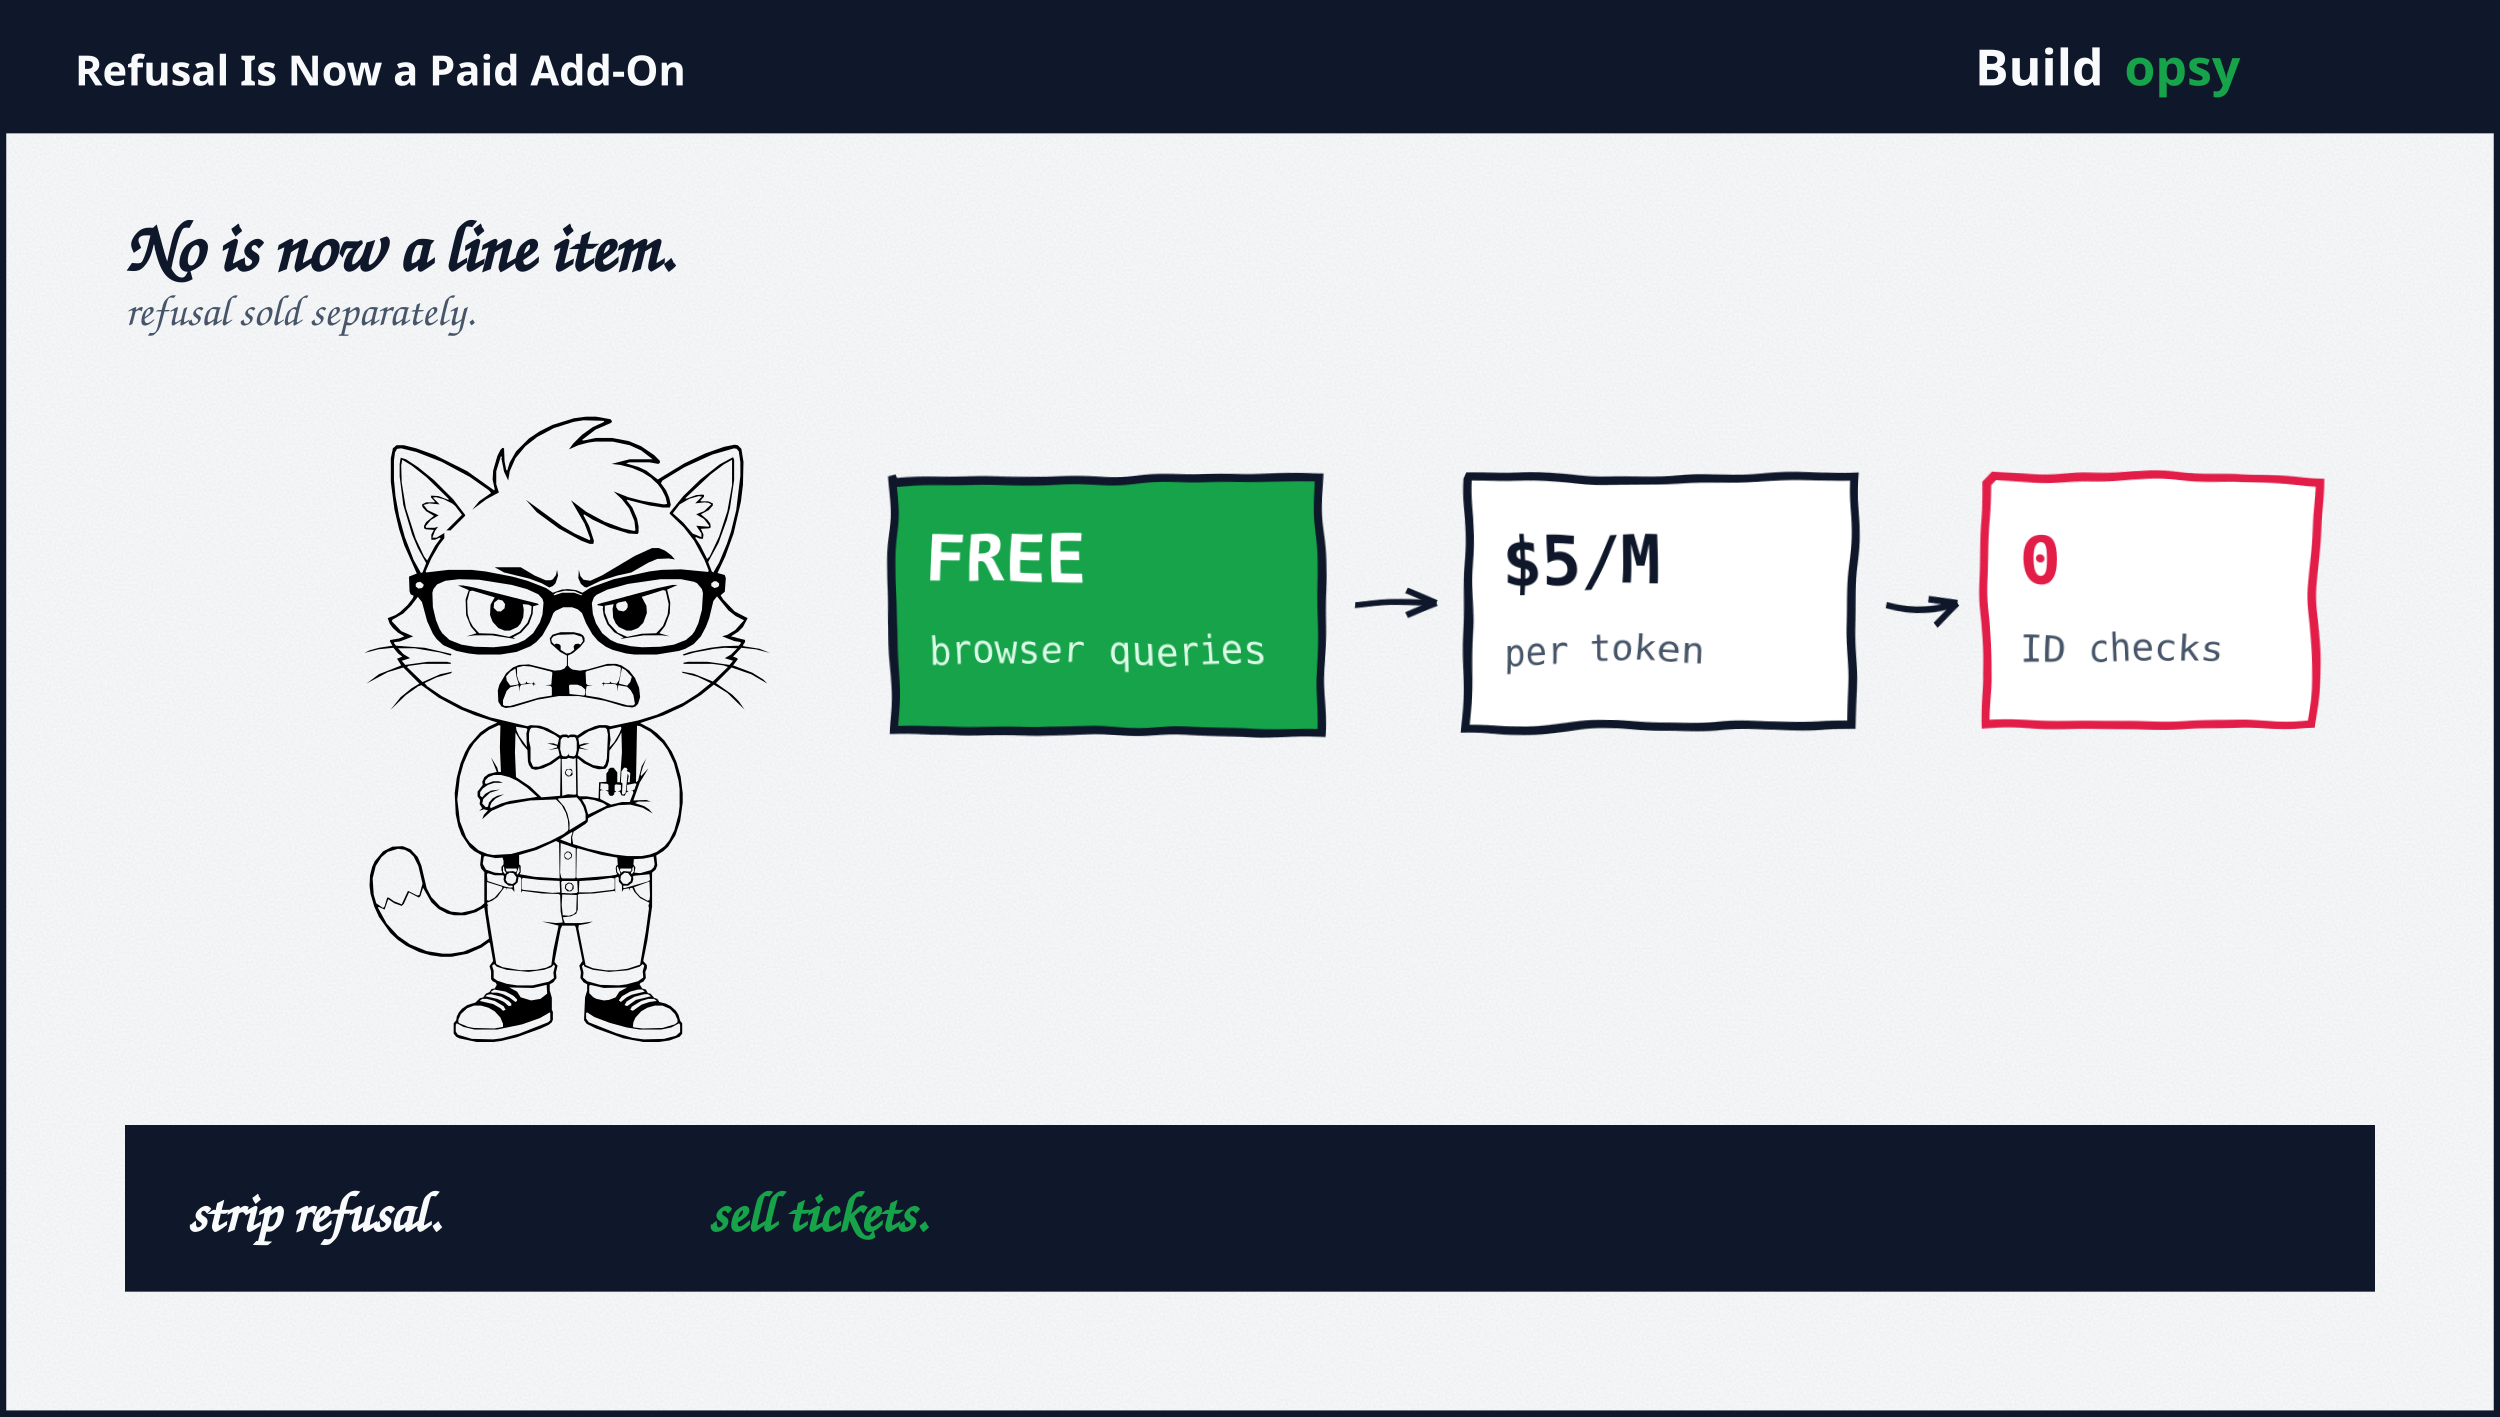
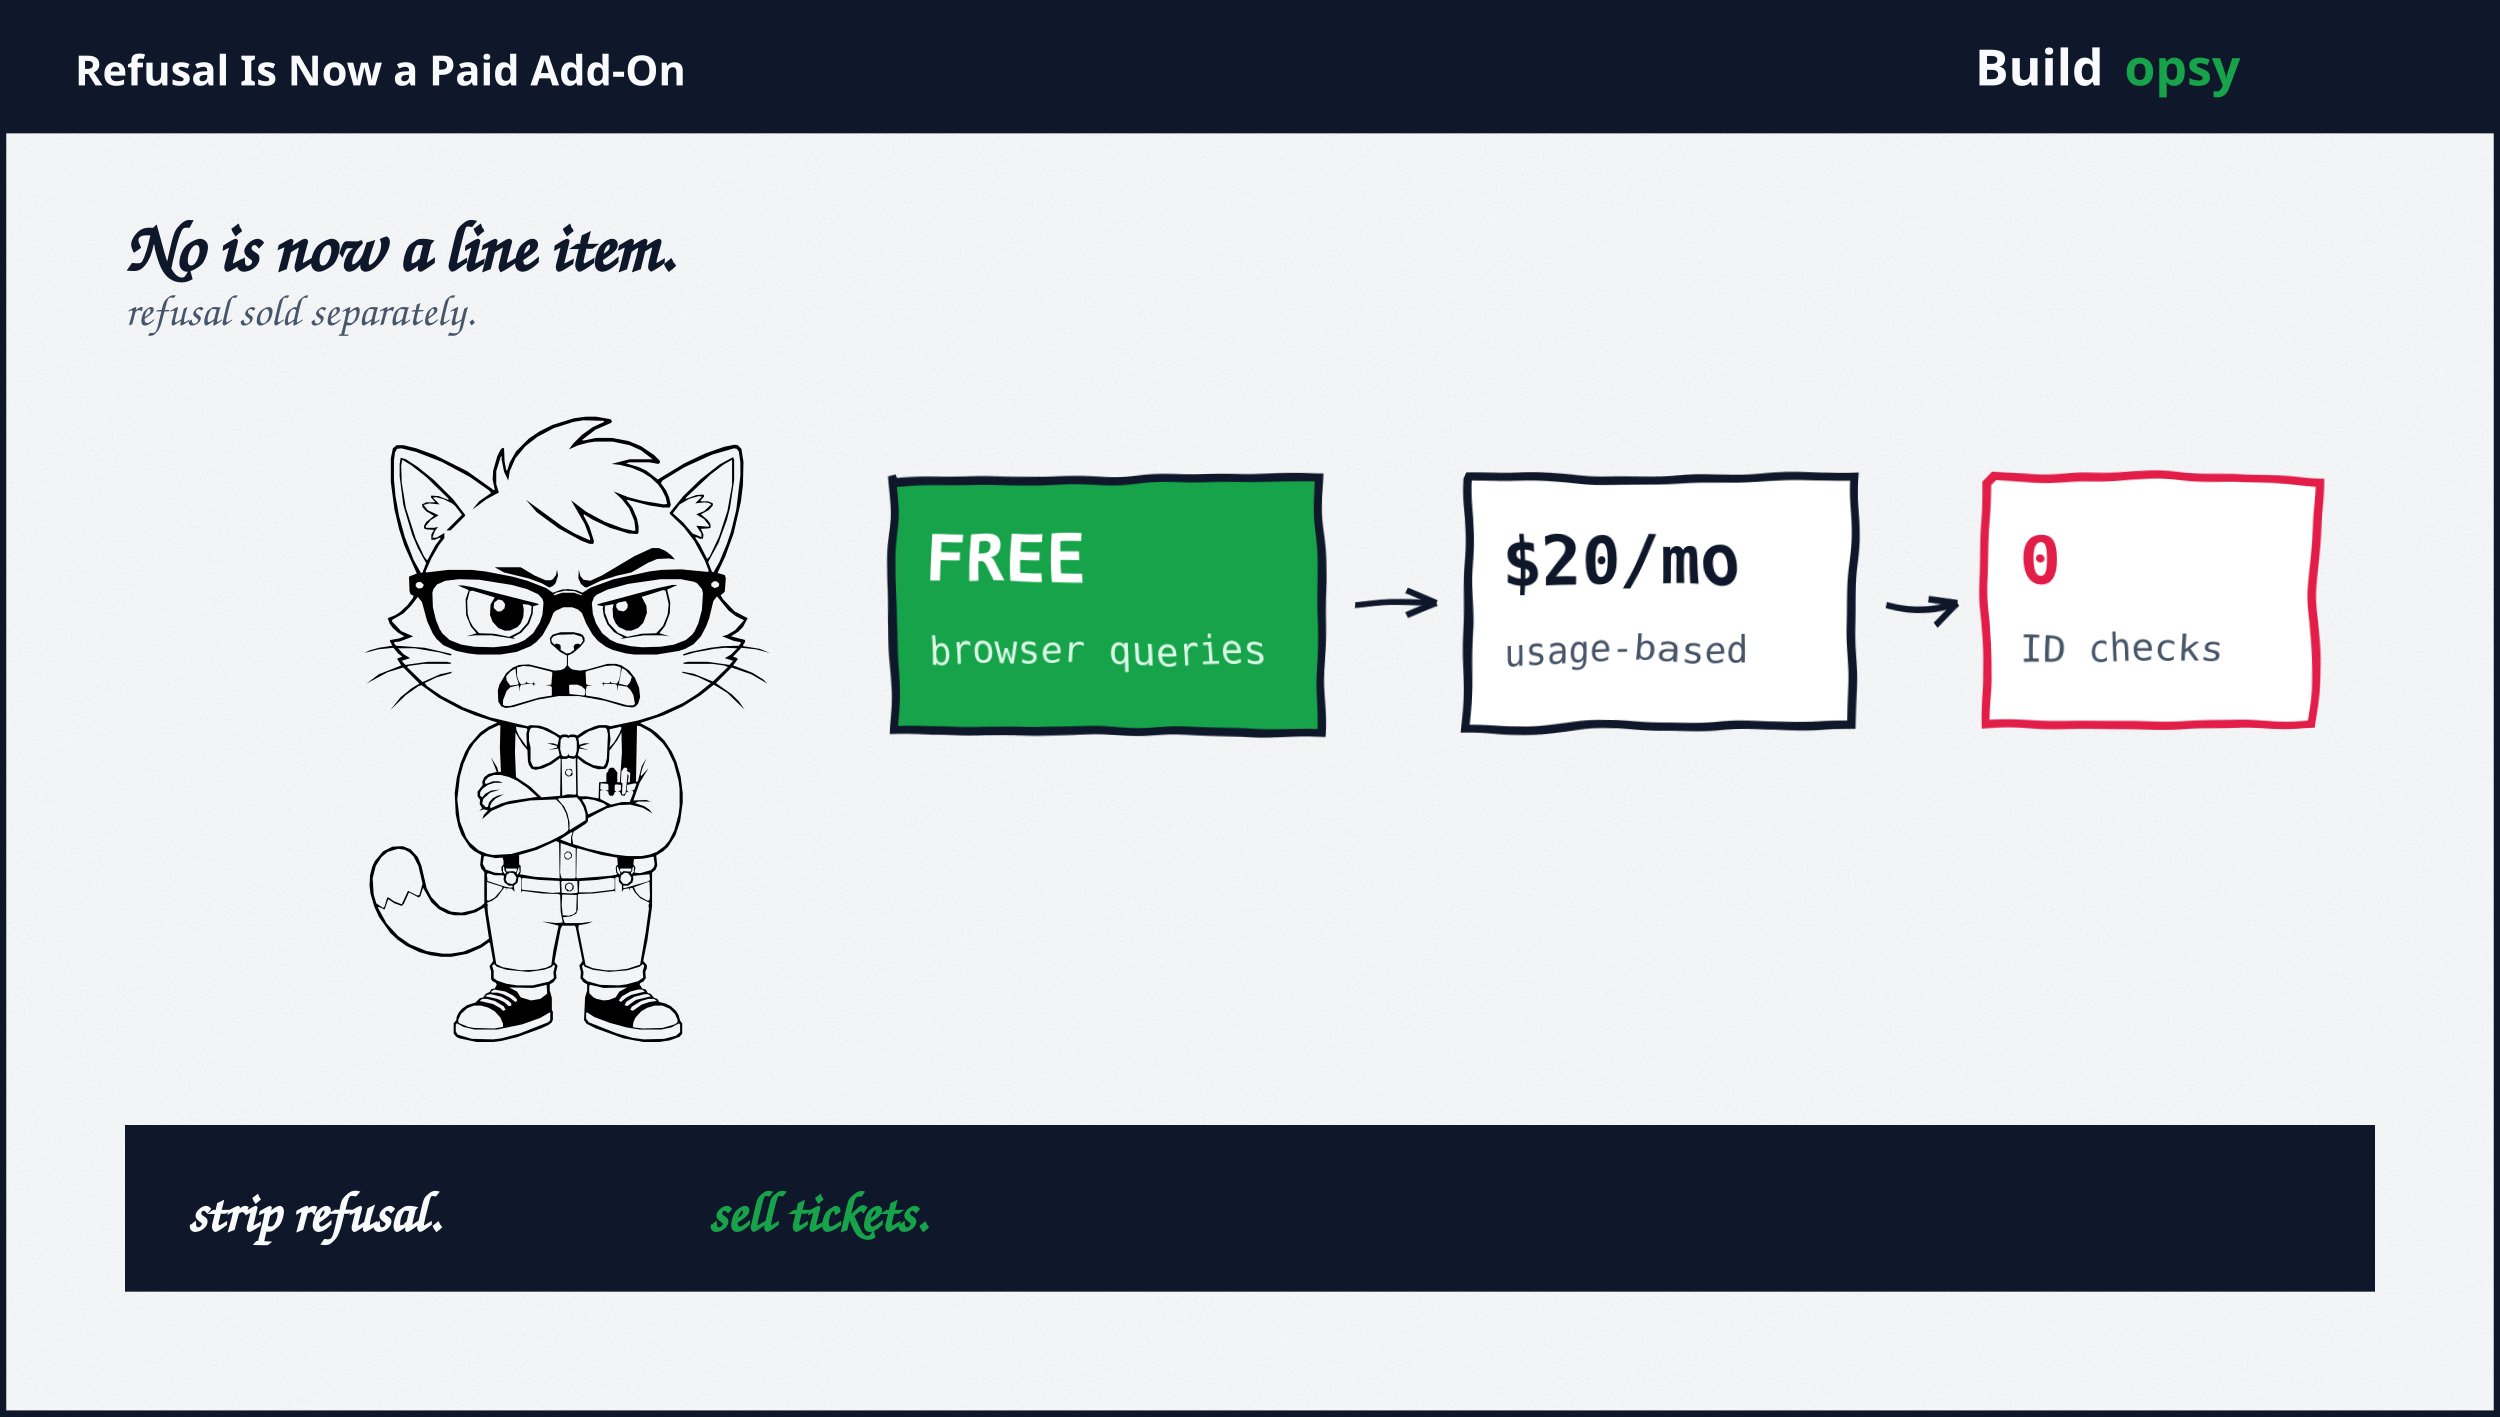
<svg xmlns="http://www.w3.org/2000/svg" width="1200" height="680" viewBox="0 0 1200 680" role="img" aria-label="Panels on refusal removal pricing">
  <defs>
    <filter id="roughen" x="-10%" y="-10%" width="120%" height="120%">
      <feTurbulence type="fractalNoise" baseFrequency="0.02" numOctaves="2" seed="131" result="n" />
      <feDisplacementMap in="SourceGraphic" in2="n" scale="6" />
    </filter>
    <filter id="grain" x="0" y="0" width="100%" height="100%">
      <feTurbulence type="fractalNoise" baseFrequency="0.9" numOctaves="2" seed="132" result="n" />
      <feColorMatrix in="n" type="matrix" values="0 0 0 0 0 0 0 0 0 0 0 0 0 0 0 0 0 0 0.05 0" />
    </filter>
    <style>.flow{stroke-dasharray:12 9;animation:ants 0.9s linear infinite}@keyframes ants{to{stroke-dashoffset:-21}}.pulse{animation:pulse 1.8s ease-in-out infinite}@keyframes pulse{0%,100%{opacity:1}50%{opacity:.35}}@media (prefers-reduced-motion:reduce){.flow,.pulse{animation:none}}</style>
  </defs>
  <rect x="0" y="0" width="1200" height="680" fill="#f8fafc" />
  <rect x="0" y="0" width="1200" height="680" fill="#f8fafc" filter="url(#grain)" />
  <rect x="0" y="0" width="1200" height="680" fill="none" stroke="#0f172a" stroke-width="6" />
  <rect x="0" y="0" width="1200" height="64" fill="#0f172a" />
  <text x="36" y="41" font-family="Sora, 'Segoe UI', Verdana, sans-serif" font-size="20" font-weight="bold" fill="#f8fafc">Refusal Is Now a Paid Add-On</text>
  <text x="948" y="41" font-family="Sora, 'Segoe UI', Verdana, sans-serif" font-size="24" font-weight="bold" fill="#f8fafc">Build<tspan dx="10" fill="#16a34a">opsy</tspan>
  </text>
  <text x="60" y="130" font-family="'Segoe Script','Segoe Print','Comic Sans MS','Chalkboard SE',cursive" font-size="34" font-weight="bold" fill="#0f172a">No is now a line item.</text>
  <text x="60" y="156" font-family="'Segoe Script','Segoe Print','Comic Sans MS','Chalkboard SE',cursive" font-size="21" font-style="italic" fill="#475569">refusal sold separately.</text>
  <svg x="90" y="200" width="300" height="300" viewBox="0 0 100 100">
    <g transform="translate(8.35,-2.08) scale(0.0831)">
      <g id="cat-art" fill="#000" fill-rule="evenodd">
        <path id="vector-1" d="" />
        <path id="vector-2" d="" />
        <path id="vector-3" d="" />
        <path id="vector-4" d="" />
        <path id="vector-5" d="" />
        <path id="vector-6" d="" />
        <path id="vector-7" d="" />
        <path id="vector-8" d="" />
        <path id="vector-9" d="" />
        <path id="vector-10" d="M 633,922 L 627,926 L 626,933 L 631,939 L 638,939 L 643,934 L 643,928 L 639,923 Z M 633,924 L 637,924 L 641,928 L 640,935 L 635,938 L 628,933 L 629,927 Z" />
        <path id="vector-11" d="M 630,862 L 625,867 L 625,873 L 628,877 L 633,878 L 639,874 L 640,868 L 636,863 Z M 630,864 L 634,864 L 638,868 L 638,872 L 634,876 L 630,876 L 626,872 L 626,868 Z" />
        <path id="vector-12" d="M 629,704 L 626,710 L 627,714 L 632,718 L 638,717 L 641,714 L 640,705 L 637,703 Z M 632,704 L 637,705 L 640,709 L 636,716 L 632,716 L 628,712 L 628,708 Z" />
        <path id="vector-13" d="M 497,552 L 498,574 L 504,583 L 512,586 L 527,584 L 573,570 L 614,563 L 653,563 L 703,572 L 740,583 L 756,585 L 762,583 L 767,578 L 771,565 L 769,547 L 761,528 L 750,514 L 735,504 L 725,501 L 708,501 L 669,512 L 655,514 L 641,512 L 636,509 L 632,504 L 632,485 L 642,480 L 656,468 L 664,458 L 664,451 L 661,446 L 656,443 L 643,440 L 618,440 L 602,445 L 597,452 L 599,462 L 617,478 L 630,485 L 630,504 L 625,510 L 618,513 L 606,514 L 557,502 L 538,503 L 526,508 L 513,519 L 500,541 Z M 634,543 L 636,541 L 650,541 L 658,544 L 665,550 L 665,560 L 663,562 L 635,559 Z M 531,510 L 533,526 L 537,539 L 535,541 L 521,543 L 514,533 L 513,525 L 521,516 Z M 736,509 L 743,513 L 755,526 L 752,536 L 746,543 L 730,539 Z M 602,518 L 600,541 L 588,542 L 598,543 L 601,546 L 601,562 L 576,566 L 521,582 L 510,582 L 507,580 L 507,571 L 514,553 L 521,546 L 537,542 L 539,555 L 539,546 L 542,541 L 562,539 L 565,541 L 566,545 L 566,541 L 570,540 L 566,538 L 566,535 L 564,539 L 554,538 L 552,535 L 550,539 L 541,540 L 537,534 L 534,524 L 534,508 L 546,505 L 560,506 L 600,516 Z M 666,517 L 668,515 L 705,505 L 721,504 L 732,507 L 734,509 L 733,521 L 730,533 L 726,539 L 716,538 L 714,535 L 712,538 L 702,538 L 701,535 L 701,537 L 697,539 L 700,540 L 701,545 L 701,541 L 703,539 L 723,540 L 727,543 L 727,554 L 729,542 L 746,545 L 753,552 L 758,561 L 761,578 L 758,581 L 747,581 L 692,566 L 667,562 L 666,555 L 668,544 L 680,542 L 670,542 L 667,539 Z M 600,453 L 604,448 L 613,445 L 644,444 L 659,449 L 661,457 L 656,464 L 652,462 L 646,463 L 643,467 L 644,474 L 636,480 L 629,481 L 618,474 L 618,466 L 615,463 L 609,462 L 606,464 L 601,459 Z" />
        <path id="vector-14" d="M 420,350 L 441,359 L 435,377 L 436,407 L 445,429 L 456,442 L 437,448 L 453,446 L 485,446 L 531,453 L 526,450 L 542,441 L 557,424 L 564,405 L 565,390 L 576,387 L 574,385 L 451,354 L 430,350 Z M 498,377 L 506,379 L 511,386 L 510,394 L 503,400 L 496,400 L 489,393 L 490,383 Z M 443,361 L 448,360 L 491,373 L 483,387 L 482,407 L 487,420 L 498,432 L 510,437 L 520,437 L 535,430 L 541,423 L 546,411 L 547,397 L 545,386 L 556,387 L 562,390 L 561,404 L 554,422 L 539,439 L 519,449 L 490,443 L 461,442 L 449,429 L 443,418 L 439,405 L 438,380 Z" />
        <path id="vector-15" d="M 843,349 L 833,349 L 805,355 L 689,386 L 689,388 L 700,390 L 699,395 L 701,408 L 708,425 L 721,440 L 739,450 L 733,453 L 778,446 L 813,446 L 828,448 L 808,442 L 819,428 L 828,404 L 829,383 L 823,358 Z M 743,380 L 747,386 L 747,392 L 744,397 L 739,400 L 729,398 L 725,392 L 725,386 L 729,383 Z M 820,360 L 826,386 L 824,406 L 815,428 L 802,442 L 774,443 L 746,449 L 728,441 L 711,423 L 703,402 L 703,389 L 720,386 L 718,395 L 719,412 L 724,423 L 730,430 L 745,437 L 754,437 L 767,432 L 777,422 L 784,403 L 783,389 L 774,372 L 815,359 Z" />
        <path id="vector-16" d="M 491,315 L 509,325 L 558,337 L 582,346 L 596,354 L 603,351 L 608,346 L 613,331 L 611,320 L 609,330 L 603,338 L 599,340 L 589,340 L 568,331 L 541,315 Z" />
        <path id="vector-17" d="M 838,300 L 831,292 L 819,283 L 807,278 L 794,278 L 761,293 L 697,331 L 675,341 L 662,339 L 656,332 L 653,320 L 652,336 L 657,347 L 664,353 L 668,354 L 695,341 L 727,331 L 754,325 L 787,306 L 804,299 L 826,298 Z" />
        <path id="vector-18" d="M 959,80 L 953,79 L 933,83 L 896,96 L 856,115 L 805,146 L 783,129 L 768,122 L 744,115 L 750,113 L 789,113 L 806,116 L 809,114 L 809,110 L 798,99 L 773,82 L 749,72 L 717,66 L 686,66 L 662,71 L 659,70 L 685,50 L 715,37 L 717,34 L 714,30 L 686,25 L 667,25 L 644,28 L 602,41 L 578,53 L 557,67 L 532,92 L 520,113 L 515,129 L 513,127 L 510,111 L 509,86 L 506,85 L 502,89 L 496,101 L 488,129 L 487,146 L 491,165 L 490,167 L 438,130 L 376,99 L 340,86 L 316,80 L 302,80 L 295,86 L 291,105 L 291,151 L 298,204 L 307,242 L 317,273 L 341,327 L 326,333 L 327,361 L 329,367 L 335,370 L 333,375 L 323,388 L 309,401 L 300,407 L 285,413 L 289,424 L 295,432 L 305,441 L 317,448 L 307,452 L 290,455 L 289,457 L 294,466 L 268,470 L 250,475 L 240,480 L 267,473 L 296,470 L 305,481 L 313,487 L 303,491 L 311,504 L 268,521 L 244,539 L 285,517 L 315,508 L 346,539 L 331,548 L 310,565 L 290,590 L 320,561 L 344,544 L 350,542 L 383,566 L 424,588 L 453,600 L 496,614 L 479,622 L 463,633 L 442,657 L 434,671 L 425,693 L 418,720 L 414,750 L 416,791 L 421,814 L 427,830 L 443,854 L 451,861 L 465,869 L 463,888 L 465,895 L 471,902 L 471,962 L 464,968 L 450,975 L 427,980 L 407,978 L 386,968 L 369,950 L 360,933 L 350,890 L 343,873 L 329,858 L 314,852 L 294,853 L 276,862 L 260,881 L 255,892 L 251,908 L 250,928 L 252,944 L 259,968 L 268,988 L 290,1019 L 304,1032 L 321,1044 L 346,1056 L 367,1062 L 388,1065 L 408,1065 L 439,1059 L 466,1047 L 480,1037 L 482,1039 L 488,1073 L 481,1083 L 484,1093 L 484,1108 L 487,1112 L 493,1115 L 495,1119 L 491,1126 L 485,1127 L 481,1133 L 474,1136 L 469,1143 L 462,1145 L 454,1153 L 438,1158 L 428,1165 L 422,1172 L 418,1180 L 417,1187 L 412,1193 L 412,1213 L 417,1219 L 423,1222 L 456,1229 L 488,1229 L 504,1227 L 533,1220 L 580,1203 L 595,1196 L 601,1191 L 603,1186 L 603,1171 L 601,1167 L 601,1144 L 597,1130 L 597,1118 L 604,1114 L 610,1106 L 609,1095 L 612,1082 L 606,1075 L 618,1011 L 621,1005 L 645,1005 L 647,1008 L 660,1073 L 654,1082 L 657,1095 L 656,1106 L 662,1114 L 669,1118 L 669,1130 L 665,1143 L 663,1187 L 668,1194 L 686,1203 L 739,1222 L 777,1229 L 807,1229 L 828,1226 L 847,1219 L 852,1213 L 852,1193 L 848,1188 L 845,1177 L 840,1169 L 830,1160 L 820,1155 L 808,1152 L 804,1146 L 798,1144 L 791,1136 L 786,1135 L 782,1128 L 775,1126 L 770,1118 L 772,1115 L 777,1113 L 782,1106 L 781,1094 L 784,1087 L 784,1081 L 777,1073 L 785,1033 L 794,968 L 794,903 L 801,897 L 804,889 L 802,870 L 815,862 L 825,853 L 839,831 L 848,804 L 853,768 L 853,750 L 849,718 L 841,690 L 832,670 L 818,649 L 804,635 L 792,626 L 771,615 L 816,600 L 853,583 L 888,561 L 913,541 L 939,557 L 972,589 L 961,573 L 948,560 L 917,538 L 947,508 L 985,521 L 1016,539 L 1008,531 L 987,518 L 950,504 L 959,492 L 958,490 L 950,487 L 966,470 L 994,473 L 1021,480 L 1001,472 L 970,467 L 969,465 L 973,459 L 973,455 L 946,448 L 960,439 L 969,430 L 978,413 L 953,400 L 931,377 L 926,369 L 934,362 L 936,336 L 934,330 L 920,326 L 935,294 L 951,250 L 965,189 L 969,156 L 970,112 L 966,87 Z M 667,1173 L 669,1172 L 683,1181 L 712,1192 L 745,1201 L 770,1205 L 812,1205 L 831,1201 L 846,1193 L 848,1196 L 848,1210 L 840,1217 L 817,1223 L 778,1224 L 756,1221 L 725,1212 L 672,1191 L 667,1184 Z M 598,1173 L 598,1187 L 594,1191 L 538,1213 L 504,1222 L 488,1224 L 447,1223 L 420,1215 L 416,1209 L 416,1196 L 418,1193 L 431,1200 L 452,1205 L 496,1205 L 544,1195 L 578,1183 L 597,1172 Z M 843,1186 L 843,1191 L 838,1195 L 814,1202 L 776,1203 L 759,1201 L 757,1199 L 758,1191 L 762,1182 L 773,1170 L 785,1163 L 799,1159 L 814,1159 L 828,1165 L 838,1175 Z M 421,1186 L 426,1175 L 438,1164 L 451,1159 L 465,1159 L 479,1163 L 491,1170 L 502,1182 L 507,1194 L 507,1200 L 490,1203 L 451,1202 L 440,1200 L 423,1193 L 421,1191 Z M 803,1150 L 789,1152 L 774,1157 L 757,1169 L 752,1167 L 755,1161 L 773,1150 L 787,1146 L 798,1146 Z M 462,1150 L 467,1146 L 476,1146 L 491,1150 L 508,1160 L 512,1167 L 507,1169 L 502,1164 L 488,1156 Z M 792,1141 L 763,1148 L 746,1160 L 741,1158 L 745,1151 L 760,1142 L 779,1137 L 786,1137 Z M 473,1141 L 477,1138 L 484,1137 L 504,1142 L 518,1150 L 523,1155 L 523,1159 L 518,1160 L 509,1152 L 496,1146 Z M 780,1132 L 755,1138 L 745,1143 L 734,1152 L 730,1149 L 736,1141 L 752,1132 L 767,1128 L 775,1128 Z M 484,1132 L 490,1128 L 512,1132 L 527,1140 L 534,1147 L 534,1150 L 531,1152 L 519,1143 L 507,1137 L 496,1134 L 485,1134 Z M 673,1135 L 673,1121 L 675,1119 L 701,1125 L 746,1124 L 731,1132 L 724,1143 L 711,1148 L 701,1149 L 687,1146 L 681,1143 Z M 592,1136 L 579,1146 L 561,1149 L 541,1143 L 534,1132 L 519,1124 L 565,1125 L 591,1119 Z M 779,1082 L 776,1093 L 777,1105 L 767,1112 L 745,1118 L 730,1120 L 694,1119 L 669,1112 L 661,1105 L 662,1095 L 659,1083 L 662,1080 L 664,1084 L 680,1090 L 711,1094 L 747,1091 L 770,1084 L 776,1079 Z M 486,1082 L 490,1079 L 495,1084 L 514,1090 L 556,1094 L 586,1090 L 600,1085 L 605,1080 L 607,1083 L 604,1095 L 605,1106 L 595,1113 L 564,1120 L 534,1120 L 514,1117 L 496,1111 L 489,1106 L 489,1092 Z M 621,945 L 649,946 L 648,978 L 643,983 L 634,986 L 622,985 L 620,965 Z M 266,970 L 268,969 L 279,974 L 286,954 L 298,962 L 312,967 L 316,963 L 326,941 L 345,951 L 348,948 L 353,932 L 369,960 L 383,973 L 400,982 L 413,985 L 434,985 L 455,979 L 471,970 L 480,1030 L 463,1042 L 431,1055 L 406,1059 L 391,1059 L 360,1054 L 328,1041 L 305,1025 L 283,1001 Z M 505,930 L 506,932 L 504,936 L 491,951 L 480,957 L 476,956 L 476,921 Z M 789,920 L 790,947 L 789,956 L 785,957 L 771,949 L 763,940 L 759,931 Z M 619,921 L 621,919 L 650,919 L 651,940 L 649,942 L 638,943 L 620,942 Z M 722,914 L 722,934 L 719,936 L 676,941 L 653,941 L 654,919 L 688,917 L 715,913 Z M 543,916 L 545,913 L 577,917 L 616,919 L 617,941 L 602,942 L 545,936 L 543,934 Z M 728,911 L 730,913 L 730,920 L 736,927 L 736,940 L 739,935 L 749,933 L 752,938 L 751,933 L 756,932 L 760,940 L 771,952 L 789,961 L 787,966 L 788,972 L 782,1016 L 771,1080 L 747,1088 L 724,1091 L 705,1091 L 680,1087 L 666,1081 L 652,1010 L 653,1004 L 670,1001 L 680,997 L 658,1000 L 626,1000 L 622,989 L 638,987 L 648,982 L 651,974 L 651,946 L 653,944 L 682,943 L 722,938 L 723,942 L 723,913 Z M 537,911 L 542,913 L 542,942 L 544,938 L 582,943 L 614,944 L 617,946 L 618,978 L 622,999 L 609,1000 L 582,997 L 614,1005 L 604,1052 L 600,1081 L 590,1086 L 571,1090 L 541,1091 L 506,1085 L 494,1079 L 478,981 L 477,967 L 480,965 L 478,966 L 476,961 L 486,957 L 496,950 L 509,932 L 514,933 L 512,937 L 515,933 L 524,934 L 529,940 L 528,928 L 535,922 Z M 789,906 L 790,917 L 786,920 L 740,933 L 738,931 L 739,928 L 748,928 L 756,922 L 758,915 L 757,911 L 759,909 Z M 476,906 L 478,904 L 491,908 L 507,908 L 509,910 L 508,916 L 510,922 L 518,928 L 525,928 L 526,931 L 521,932 L 511,930 L 477,919 Z M 741,903 L 748,904 L 754,912 L 753,919 L 746,925 L 738,924 L 733,917 L 734,909 Z M 520,903 L 527,904 L 533,912 L 531,921 L 525,925 L 516,923 L 512,917 L 514,907 Z M 754,895 L 754,899 L 752,901 L 739,900 L 735,903 L 732,899 L 733,895 Z M 512,895 L 533,895 L 534,898 L 532,902 L 526,900 L 514,901 Z M 759,891 L 759,901 L 755,906 L 753,903 L 756,899 L 756,894 Z M 728,891 L 733,904 L 732,907 L 727,902 L 726,893 Z M 538,891 L 539,901 L 535,907 L 533,904 Z M 507,891 L 509,892 L 510,899 L 513,903 L 511,906 L 507,901 Z M 797,872 L 799,887 L 797,893 L 792,898 L 771,904 L 760,903 L 762,893 L 758,887 L 759,877 L 777,876 Z M 470,872 L 473,871 L 493,875 L 506,874 L 508,880 L 508,887 L 504,892 L 504,899 L 506,902 L 504,904 L 491,903 L 474,897 L 468,886 Z M 318,859 L 327,864 L 335,872 L 344,890 L 352,924 L 346,946 L 342,947 L 324,938 L 312,964 L 297,958 L 287,951 L 284,951 L 279,968 L 276,971 L 263,962 L 258,945 L 256,914 L 262,890 L 273,873 L 285,863 L 305,857 Z M 649,857 L 651,856 L 697,869 L 727,874 L 728,888 L 725,890 L 724,894 L 725,903 L 727,905 L 725,907 L 714,909 L 650,914 L 648,912 Z M 618,846 L 647,856 L 647,912 L 645,914 L 621,914 L 619,912 L 617,903 Z M 615,845 L 616,914 L 568,911 L 539,906 L 541,902 L 541,890 L 538,887 L 538,869 L 572,859 L 609,842 Z M 641,826 L 638,834 L 638,847 L 617,839 L 639,825 Z M 659,762 L 669,761 L 682,763 L 700,769 L 707,774 L 671,791 L 666,774 Z M 614,760 L 649,758 L 656,766 L 662,777 L 666,790 L 666,802 L 635,821 L 635,806 L 631,789 L 625,776 L 613,762 Z M 694,761 L 694,746 L 696,744 L 701,745 L 694,742 L 695,731 L 708,732 L 710,734 L 710,744 L 704,745 L 710,747 L 710,751 L 713,755 L 718,755 L 721,752 L 721,749 L 725,747 L 722,745 L 722,735 L 724,733 L 734,734 L 734,744 L 728,747 L 732,747 L 735,754 L 741,755 L 745,748 L 749,746 L 745,745 L 746,734 L 761,731 L 764,732 L 760,743 L 752,746 L 757,745 L 758,749 L 751,767 L 736,767 L 715,772 Z M 463,748 L 468,741 L 478,734 L 490,730 L 507,730 L 499,727 L 488,727 L 475,732 L 472,731 L 473,725 L 479,719 L 489,715 L 503,715 L 519,719 L 534,726 L 553,739 L 573,757 L 520,765 L 503,770 L 483,779 L 482,775 L 485,768 L 493,760 L 509,752 L 496,755 L 487,760 L 480,768 L 478,776 L 474,777 L 467,770 L 469,761 L 482,749 L 501,743 L 484,745 L 473,751 L 467,758 L 463,755 Z M 744,701 L 747,704 L 745,707 L 752,711 L 751,729 L 747,729 L 749,717 L 747,712 L 743,750 L 738,753 L 736,751 L 737,731 L 734,729 L 735,708 L 740,701 Z M 647,682 L 648,751 L 646,753 L 632,752 L 621,755 L 620,684 L 629,684 L 633,682 L 643,684 Z M 622,642 L 630,642 L 632,644 L 636,642 L 645,642 L 647,644 L 649,651 L 649,667 L 647,676 L 644,679 L 635,678 L 633,673 L 633,676 L 629,679 L 623,679 L 620,677 L 617,665 L 618,647 Z M 735,633 L 736,671 L 732,729 L 727,729 L 727,710 L 720,701 L 714,701 L 710,704 L 710,707 L 706,712 L 706,728 L 692,729 L 691,760 L 668,756 L 654,756 L 651,754 L 650,684 L 651,683 L 662,692 L 680,701 L 691,704 L 704,703 L 708,698 L 711,688 L 712,668 L 727,648 Z M 531,633 L 544,655 L 554,667 L 555,689 L 557,696 L 562,703 L 570,705 L 584,702 L 601,694 L 616,683 L 618,684 L 617,755 L 581,758 L 559,737 L 532,719 L 530,672 Z M 693,624 L 704,624 L 707,627 L 709,637 L 707,683 L 704,694 L 700,699 L 681,696 L 667,689 L 651,677 L 654,664 L 672,667 L 656,662 L 655,660 L 674,654 L 663,654 L 654,657 L 652,644 L 672,631 Z M 562,624 L 572,624 L 584,627 L 607,638 L 615,644 L 612,657 L 604,654 L 592,654 L 611,659 L 611,662 L 594,667 L 613,664 L 616,677 L 596,691 L 576,699 L 565,699 L 560,688 L 560,662 L 557,649 L 557,635 L 559,627 Z M 734,622 L 735,625 L 731,635 L 721,652 L 712,662 L 714,647 L 712,627 Z M 532,622 L 552,625 L 554,627 L 552,635 L 553,661 L 538,640 L 533,629 Z M 791,632 L 814,653 L 824,667 L 836,692 L 845,726 L 847,742 L 847,775 L 845,791 L 837,821 L 827,841 L 818,852 L 803,863 L 790,868 L 774,871 L 746,871 L 721,868 L 671,857 L 642,848 L 640,835 L 643,824 L 666,809 L 670,805 L 671,798 L 707,779 L 730,773 L 752,772 L 776,778 L 795,789 L 788,781 L 779,775 L 761,769 L 768,766 L 790,766 L 796,768 L 783,763 L 758,764 L 770,730 L 787,702 L 773,717 L 772,714 L 776,700 L 783,683 L 774,698 L 767,726 L 763,729 L 765,620 L 771,621 Z M 499,619 L 502,620 L 501,662 L 503,709 L 498,709 L 496,701 L 484,681 L 495,709 L 479,713 L 471,719 L 467,728 L 468,734 L 458,747 L 458,756 L 463,763 L 462,771 L 467,779 L 461,784 L 470,781 L 478,783 L 470,792 L 467,800 L 485,784 L 513,772 L 559,764 L 609,762 L 620,773 L 628,788 L 632,802 L 633,818 L 632,822 L 623,829 L 598,842 L 567,855 L 523,867 L 488,869 L 477,867 L 460,860 L 443,845 L 436,835 L 424,804 L 419,762 L 424,718 L 431,693 L 442,668 L 451,654 L 465,639 L 480,628 Z M 971,417 L 954,436 L 939,445 L 929,448 L 952,457 L 964,459 L 965,461 L 961,466 L 930,467 L 906,470 L 867,478 L 853,483 L 855,485 L 876,479 L 914,472 L 934,470 L 958,471 L 946,483 L 934,490 L 950,495 L 943,503 L 901,497 L 863,497 L 854,499 L 855,501 L 910,501 L 932,504 L 940,507 L 911,535 L 874,520 L 852,516 L 852,518 L 882,526 L 907,538 L 881,559 L 854,576 L 803,599 L 767,610 L 714,621 L 706,619 L 692,619 L 684,621 L 663,630 L 650,639 L 645,637 L 637,637 L 633,639 L 630,637 L 622,637 L 617,639 L 593,625 L 578,620 L 560,619 L 554,621 L 482,604 L 431,585 L 389,563 L 361,544 L 356,538 L 379,527 L 407,519 L 409,516 L 386,521 L 352,536 L 322,507 L 325,505 L 354,501 L 406,501 L 407,499 L 399,497 L 362,497 L 319,503 L 312,495 L 328,490 L 315,482 L 305,471 L 337,471 L 385,479 L 406,485 L 408,482 L 356,470 L 301,466 L 297,461 L 298,459 L 308,458 L 334,448 L 311,438 L 293,419 L 294,416 L 315,404 L 330,389 L 343,372 L 351,382 L 361,419 L 372,443 L 379,453 L 392,465 L 417,476 L 441,481 L 458,483 L 502,483 L 533,478 L 560,467 L 571,459 L 583,446 L 597,421 L 604,403 L 608,399 L 623,392 L 640,392 L 651,396 L 659,403 L 667,423 L 679,444 L 690,457 L 705,468 L 718,474 L 744,481 L 760,483 L 803,483 L 846,476 L 858,472 L 874,463 L 888,448 L 898,429 L 904,413 L 912,380 L 919,371 L 941,398 L 955,409 Z M 604,368 L 609,364 L 626,360 L 645,361 L 660,368 L 658,369 L 644,364 L 621,364 L 606,369 Z M 339,347 L 342,344 L 348,343 L 354,348 L 354,351 L 351,355 L 344,356 L 339,352 Z M 908,346 L 913,342 L 918,342 L 923,346 L 923,350 L 921,353 L 914,355 L 908,351 Z M 890,357 L 892,365 L 890,397 L 883,423 L 876,438 L 871,445 L 859,455 L 836,464 L 810,468 L 775,469 L 753,467 L 727,461 L 714,455 L 698,442 L 686,423 L 680,405 L 678,384 L 682,373 L 687,368 L 708,358 L 748,347 L 810,338 L 850,338 L 875,343 L 881,346 Z M 373,357 L 380,348 L 396,341 L 422,338 L 461,339 L 524,349 L 553,357 L 575,367 L 583,376 L 585,383 L 583,406 L 578,421 L 565,442 L 549,455 L 536,461 L 517,466 L 489,469 L 452,468 L 427,464 L 404,455 L 390,442 L 385,434 L 378,417 L 372,392 L 371,364 Z M 884,178 L 890,179 L 877,192 L 895,190 L 903,191 L 908,194 L 894,207 L 879,213 L 894,222 L 904,235 L 903,237 L 879,235 L 889,250 L 889,257 L 872,250 L 854,229 L 834,211 L 847,194 L 866,183 Z M 948,108 L 948,157 L 939,207 L 923,256 L 905,294 L 900,299 L 887,273 L 877,258 L 879,257 L 886,260 L 892,260 L 893,252 L 888,241 L 904,240 L 907,238 L 906,231 L 901,224 L 888,213 L 903,205 L 911,196 L 911,192 L 902,188 L 888,188 L 887,187 L 894,179 L 894,176 L 892,175 L 879,176 L 860,183 L 858,182 L 907,136 L 932,117 Z M 313,108 L 331,119 L 359,141 L 403,184 L 401,185 L 383,178 L 369,177 L 368,180 L 376,189 L 375,190 L 359,190 L 351,194 L 352,199 L 359,207 L 374,216 L 359,228 L 355,235 L 355,240 L 359,242 L 374,243 L 369,252 L 369,262 L 376,262 L 385,258 L 387,259 L 376,274 L 361,302 L 355,294 L 339,260 L 320,201 L 312,152 L 311,119 Z M 961,92 L 964,113 L 964,139 L 956,205 L 946,246 L 938,270 L 923,306 L 912,325 L 909,323 L 902,305 L 922,268 L 938,224 L 944,201 L 952,147 L 952,108 L 950,103 L 924,117 L 887,146 L 854,178 L 828,210 L 828,212 L 855,238 L 875,264 L 895,301 L 903,321 L 902,324 L 850,319 L 813,320 L 789,323 L 720,338 L 676,354 L 660,364 L 648,359 L 632,357 L 620,358 L 603,364 L 590,355 L 554,341 L 525,333 L 473,323 L 446,320 L 402,320 L 359,325 L 358,323 L 369,298 L 384,272 L 394,259 L 394,249 L 379,258 L 371,258 L 376,245 L 382,237 L 375,239 L 359,239 L 358,236 L 368,224 L 383,215 L 362,205 L 354,195 L 365,192 L 385,194 L 372,181 L 378,180 L 393,184 L 409,192 L 415,197 L 428,214 L 398,244 L 406,244 L 434,216 L 434,214 L 411,184 L 374,147 L 343,122 L 320,107 L 310,104 L 308,116 L 308,140 L 315,195 L 332,252 L 343,278 L 359,307 L 352,325 L 349,326 L 335,301 L 318,257 L 307,217 L 300,178 L 297,146 L 297,110 L 299,94 L 303,87 L 311,86 L 340,93 L 389,112 L 443,141 L 480,167 L 484,172 L 461,188 L 448,204 L 475,184 L 499,171 L 494,155 L 494,130 L 503,101 L 505,103 L 504,106 L 509,131 L 517,148 L 520,130 L 531,105 L 550,82 L 573,64 L 605,47 L 643,35 L 662,32 L 701,33 L 702,34 L 700,36 L 680,45 L 659,60 L 642,77 L 634,88 L 652,80 L 671,75 L 685,73 L 718,73 L 751,80 L 773,90 L 795,107 L 751,107 L 716,116 L 733,118 L 756,124 L 775,132 L 791,142 L 805,155 L 813,166 L 820,180 L 823,193 L 817,194 L 775,187 L 748,180 L 720,169 L 736,184 L 750,202 L 760,226 L 762,244 L 759,245 L 737,240 L 702,227 L 667,208 L 638,186 L 664,231 L 675,260 L 674,263 L 645,250 L 621,236 L 551,185 L 572,209 L 614,240 L 658,264 L 674,270 L 681,270 L 682,264 L 673,236 L 662,215 L 663,213 L 679,223 L 713,239 L 749,250 L 766,251 L 768,248 L 768,236 L 765,221 L 756,200 L 745,186 L 746,185 L 789,196 L 815,200 L 828,200 L 830,195 L 827,181 L 821,167 L 811,153 L 814,148 L 857,122 L 910,98 L 952,86 L 957,87 Z" />
      </g>
    </g>
  </svg>
  <g filter="url(#roughen)">
    <path d="M429.1,231.3 L632.9,228.9 L634.5,352.0 L429.2,350.5 L428.0,228.4 Z" fill="#16a34a" stroke="#0f172a" stroke-width="4" />
    <text x="445" y="280" font-family="monospace" font-size="32" font-weight="bold" fill="#ffffff">FREE</text>
    <text x="445" y="318" font-family="monospace" font-size="18" fill="#dcfce7">browser queries</text>
    <path d="M650.0,290.0 Q672.4,290.6 690.0,290.0" fill="none" stroke="#0f172a" stroke-width="3" />
    <line x1="690.0" y1="290.0" x2="676.5" y2="296.6" stroke="#0f172a" stroke-width="3" />
    <line x1="690.0" y1="290.0" x2="676.1" y2="284.4" stroke="#0f172a" stroke-width="3" />
    <path d="M706.1,229.7 L889.9,228.5 L888.6,347.8 L703.3,349.8 L705.5,231.2 Z" fill="#ffffff" stroke="#0f172a" stroke-width="4" />
-     <text x="720" y="280" font-family="monospace" font-size="32" font-weight="bold" fill="#0f172a">$5/M</text>
-     <text x="720" y="318" font-family="monospace" font-size="18" fill="#475569">per token</text>
+     <text x="720" y="280" font-family="monospace" font-size="32" font-weight="bold" fill="#0f172a">$20/mo</text>
+     <text x="720" y="318" font-family="monospace" font-size="18" fill="#475569">usage-based</text>
    <path d="M905.0,290.0 Q924.2,293.8 940.0,290.0" fill="none" stroke="#0f172a" stroke-width="3" />
    <line x1="940.0" y1="290.0" x2="928.1" y2="299.1" stroke="#0f172a" stroke-width="3" />
    <line x1="940.0" y1="290.0" x2="925.3" y2="287.2" stroke="#0f172a" stroke-width="3" />
    <path d="M956.2,227.5 L1111.9,230.0 L1109.7,347.9 L953.3,347.8 L953.0,231.4 Z" fill="#ffffff" stroke="#e11d48" stroke-width="4" />
    <text x="970" y="280" font-family="monospace" font-size="32" font-weight="bold" fill="#e11d48">0</text>
    <text x="970" y="318" font-family="monospace" font-size="18" fill="#475569">ID checks</text>
  </g>
  <rect x="60" y="540" width="1080" height="80" fill="#0f172a" />
  <text x="90" y="591" font-family="'Segoe Script','Segoe Print','Comic Sans MS','Chalkboard SE',cursive" font-size="27" font-weight="bold" fill="#f8fafc">strip refusal.</text>
  <text x="340" y="591" font-family="'Segoe Script','Segoe Print','Comic Sans MS','Chalkboard SE',cursive" font-size="27" font-weight="bold" fill="#16a34a">sell tickets.</text>
</svg>
